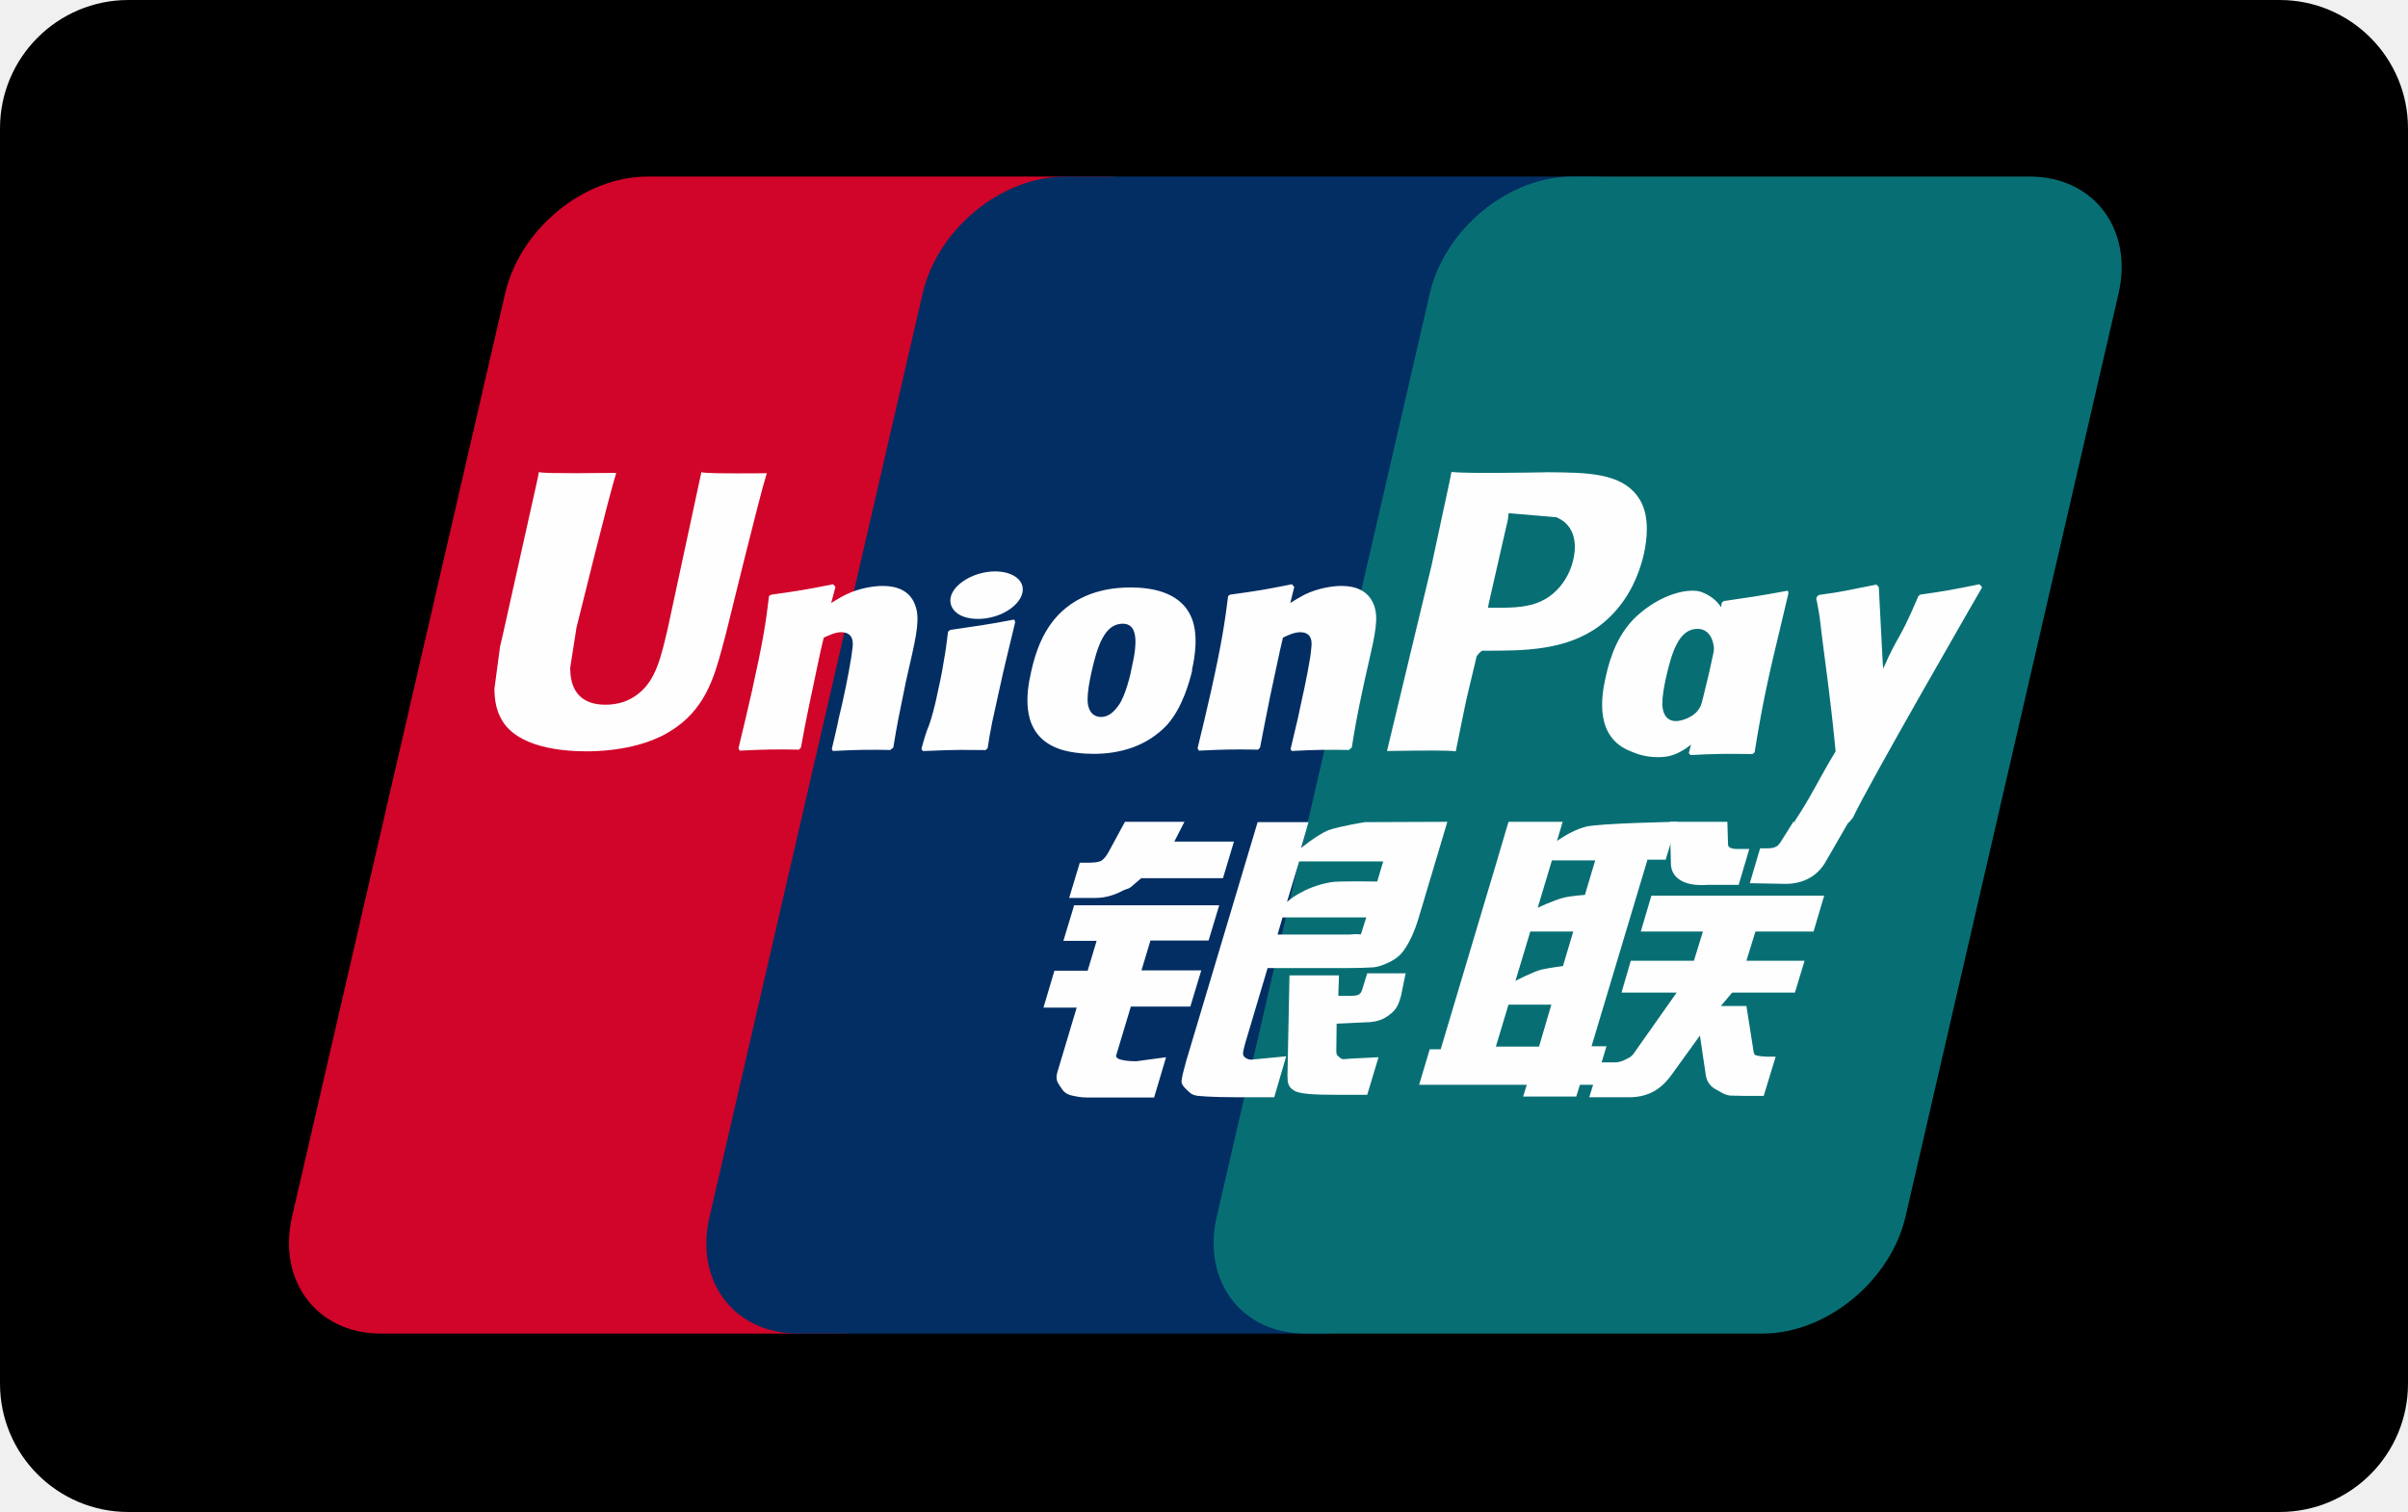
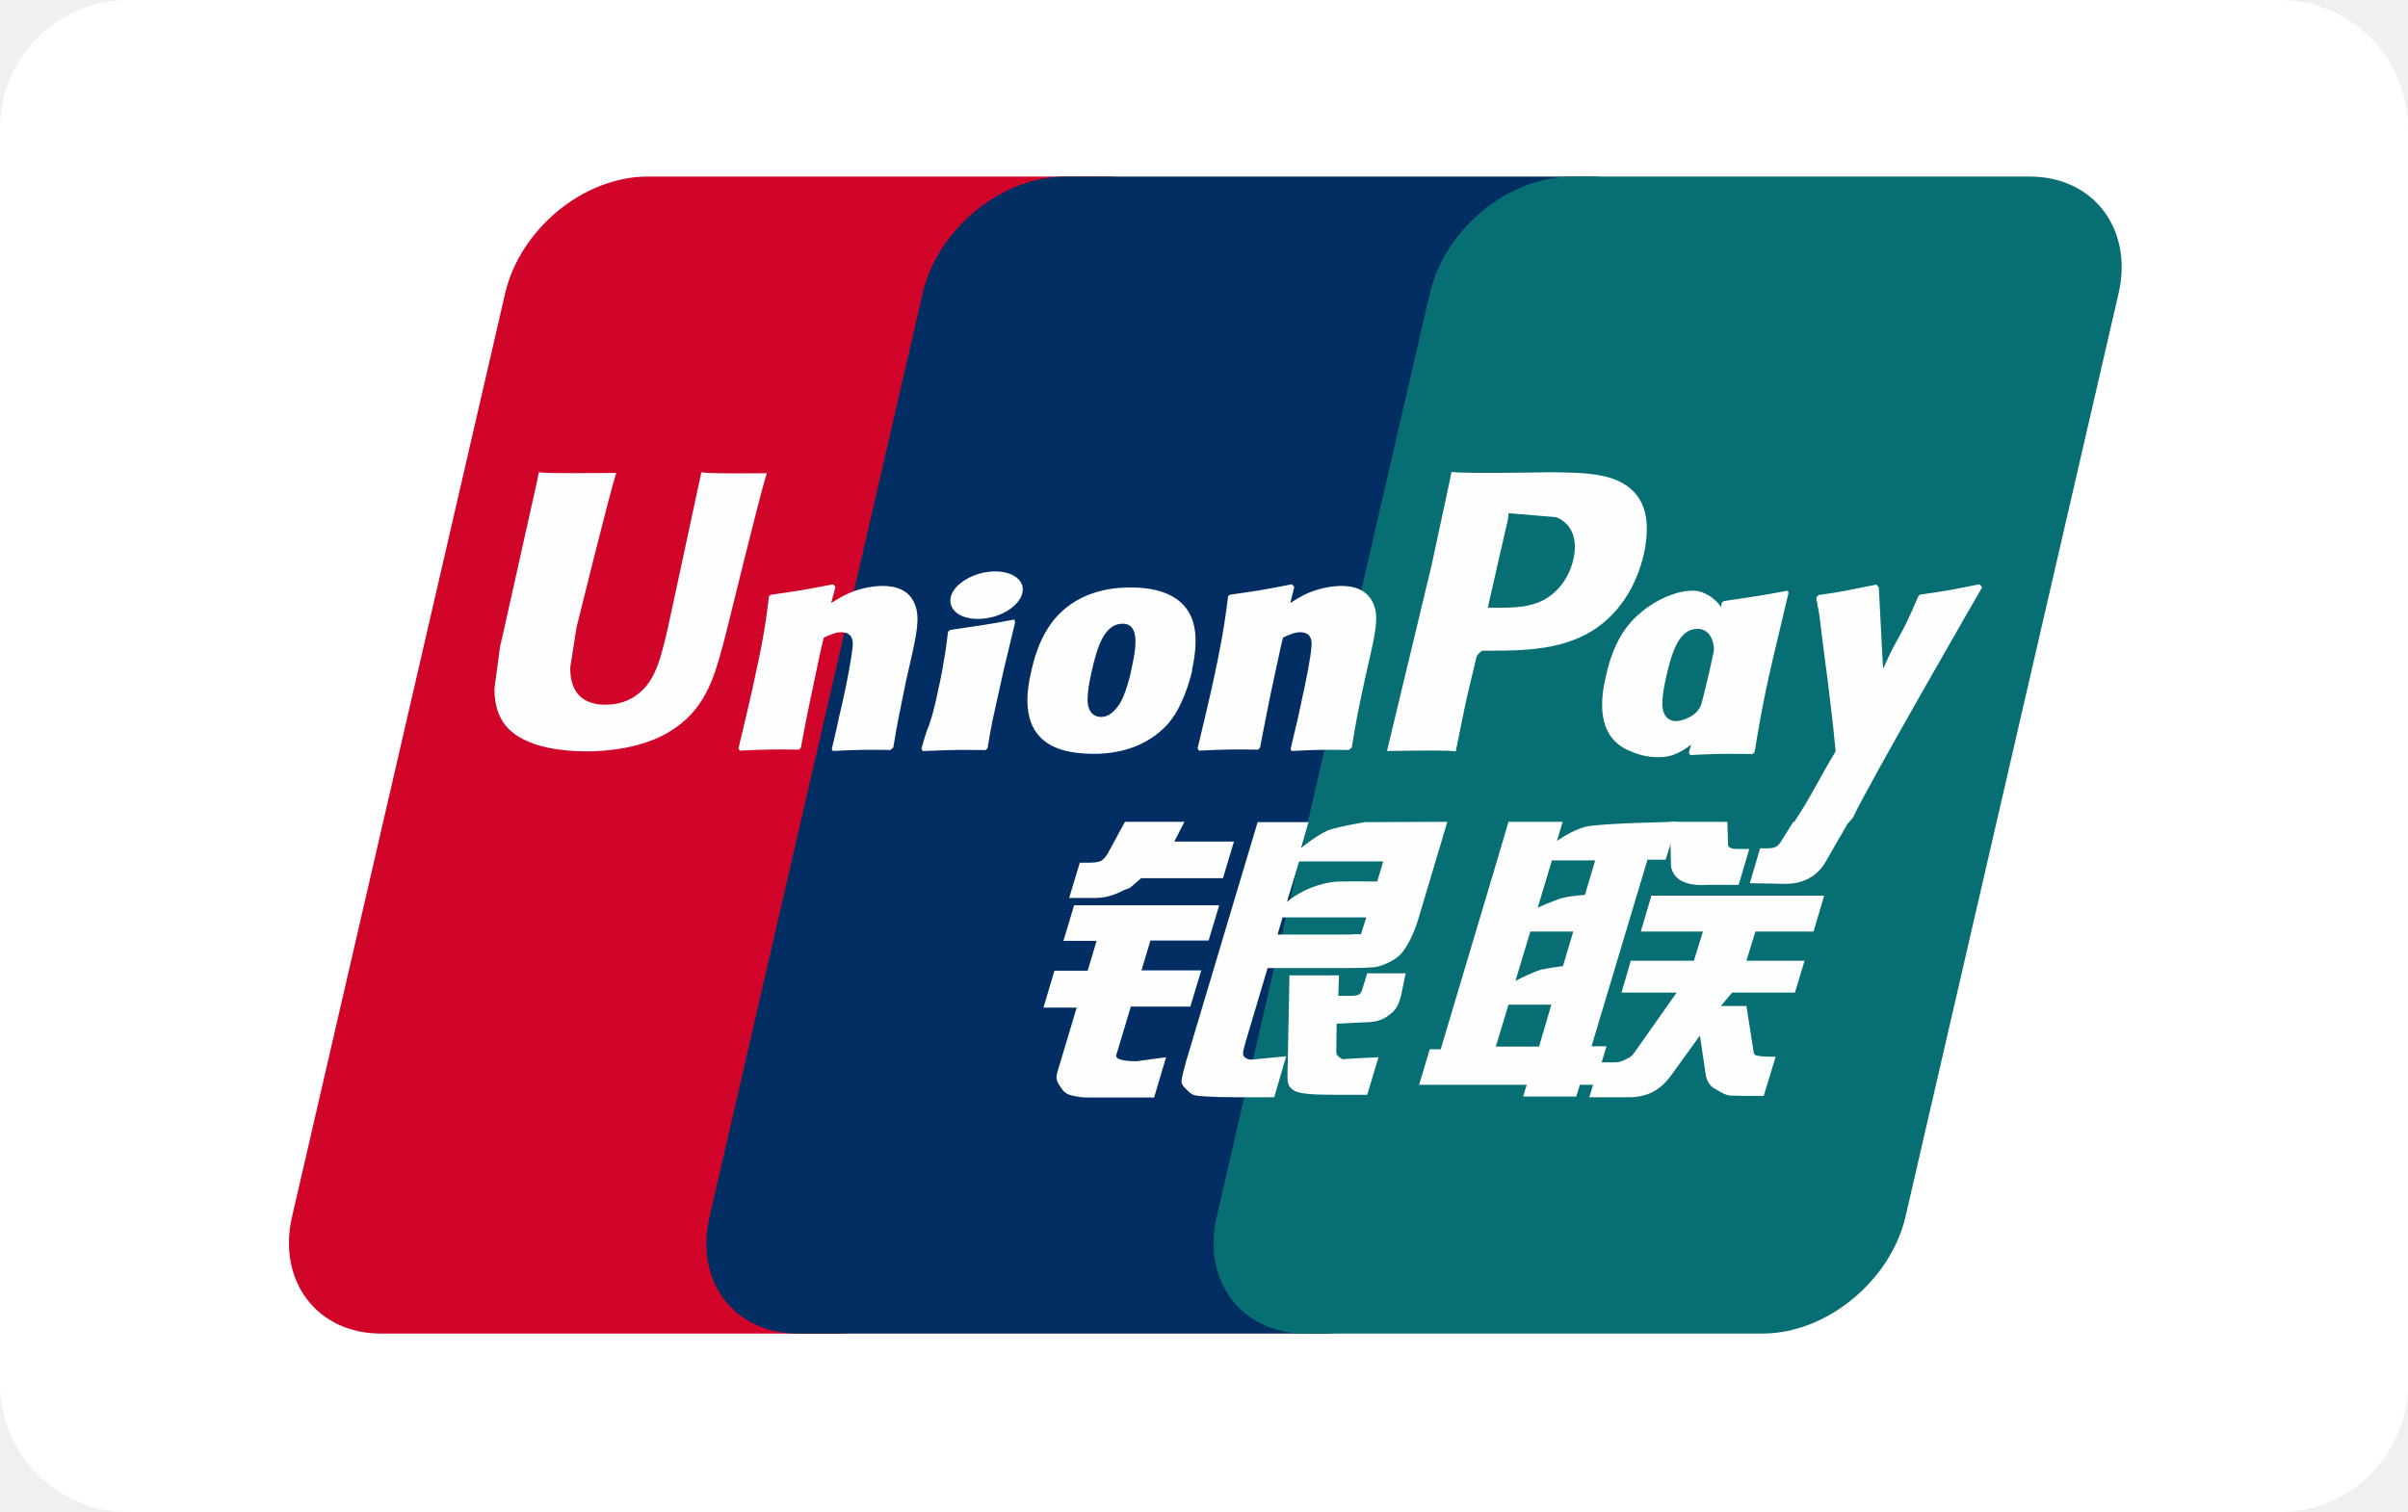
<svg xmlns="http://www.w3.org/2000/svg" width="750" height="471">
  <g fill="none" fill-rule="evenodd">
-     <rect width="750" height="471" fill="#000" rx="40" />
+     <rect width="750" height="471" fill="#FFF" rx="40" />
    <path fill="#D10429" d="M201.81,55 L344.203,55 C364.072,55 376.49,71.406 371.833,91.47 L305.5,378.948 C300.844,399.012 280.871,415.418 261.002,415.418 L118.609,415.418 C98.74,415.418 86.322,399.012 90.978,378.948 L157.312,91.47 C161.968,71.302 181.837,55 201.706,55 L201.81,55 Z" />
    <path fill="#022E64" d="M331.75,55 L495.565,55 C515.434,55 506.431,71.406 501.774,91.47 L435.441,378.948 C430.784,399.012 432.233,415.418 412.364,415.418 L248.549,415.418 C228.577,415.418 216.262,399.012 221.022,378.948 L287.356,91.47 C292.012,71.302 311.881,55 331.854,55 L331.75,55 Z" />
    <path fill="#076F74" d="M489.815,55 L632.209,55 C652.078,55 664.496,71.406 659.839,91.47 L593.506,378.948 C588.849,399.012 568.877,415.418 549.008,415.418 L406.614,415.418 C386.642,415.418 374.327,399.012 378.984,378.948 L445.317,91.47 C449.974,71.302 469.843,55 489.711,55 L489.815,55 Z" />
    <path fill="#FEFEFE" d="M465.905,326.015 L479.358,326.015 L483.187,312.952 L469.837,312.952 L465.905,326.015 L465.905,326.015 Z M476.667,290.067 L476.667,290.067 L472.01,305.533 C472.01,305.533 477.081,302.92 479.875,302.084 C482.669,301.457 486.808,300.935 486.808,300.935 L490.016,290.171 L476.564,290.171 L476.667,290.067 Z M483.394,267.913 L483.394,267.913 L478.944,282.752 C478.944,282.752 483.911,280.453 486.705,279.721 C489.499,278.99 493.638,278.781 493.638,278.781 L496.846,268.017 L483.497,268.017 L483.394,267.913 Z M513.093,267.913 L513.093,267.913 L495.708,325.91 L500.365,325.91 L496.743,337.927 L492.086,337.927 L490.948,341.585 L474.39,341.585 L475.529,337.927 L442,337.927 L445.311,326.851 L448.726,326.851 L466.319,267.913 L469.837,256 L486.705,256 L484.946,261.956 C484.946,261.956 489.396,258.717 493.742,257.567 C497.985,256.418 522.407,256 522.407,256 L518.785,267.808 L512.99,267.808 L513.093,267.913 Z" />
    <path fill="#FEFEFE" d="M520 256L538.006 256 538.213 262.792C538.11 263.942 539.041 264.464 541.214 264.464L544.836 264.464 541.525 275.646 531.797 275.646C523.415 276.273 520.207 272.615 520.414 268.54L520.103 256.104 520 256zM522.216 309.2L505.038 309.2 507.935 299.273 527.597 299.273 530.391 290.181 511.04 290.181 514.351 279 568.163 279 564.852 290.181 546.742 290.181 543.948 299.273 562.057 299.273 559.056 309.2 539.498 309.2 535.98 313.38 543.948 313.38 545.914 325.92C546.121 327.174 546.121 328.01 546.535 328.533 546.949 328.951 549.329 329.16 550.674 329.16L553.054 329.16 549.329 341.386 543.223 341.386C542.292 341.386 540.843 341.282 538.877 341.282 537.014 341.073 535.773 340.028 534.531 339.401 533.392 338.878 531.737 337.52 531.323 335.116L529.46 322.576 520.56 334.907C517.766 338.774 513.938 341.804 507.418 341.804L495 341.804 498.311 330.936 503.072 330.936C504.417 330.936 505.659 330.414 506.59 329.891 507.522 329.473 508.349 329.055 509.177 327.697L522.216 309.2 522.216 309.2zM334.314 282L379.743 282 376.431 292.972 358.322 292.972 355.528 302.273 374.155 302.273 370.74 313.559 352.216 313.559 347.663 328.711C347.146 330.383 352.113 330.592 353.872 330.592L363.186 329.338 359.46 341.878 338.556 341.878C336.901 341.878 335.659 341.669 333.796 341.251 332.037 340.833 331.209 339.997 330.485 338.848 329.76 337.594 328.518 336.653 329.346 333.936L335.348 313.872 325 313.872 328.415 302.377 338.763 302.377 341.557 293.077 331.209 293.077 334.521 282.104 334.314 282zM365.701 262.165L384.328 262.165 380.913 273.556 355.456 273.556 352.662 275.959C351.42 277.109 351.11 276.691 349.557 277.527 348.109 278.258 345.108 279.721 341.175 279.721L333 279.721 336.311 268.749 338.795 268.749C340.865 268.749 342.314 268.54 343.038 268.122 343.866 267.599 344.797 266.45 345.729 264.569L350.385 256 368.909 256 365.701 262.27 365.701 262.165zM400.809 280.975C400.809 280.975 405.879 276.273 414.572 274.81 416.538 274.392 428.956 274.601 428.956 274.601L430.819 268.331 404.638 268.331 400.809 281.08 400.809 280.975zM425.438 285.782L425.438 285.782 399.463 285.782 397.911 291.112 420.471 291.112C423.161 290.798 423.679 291.216 423.886 291.007L425.541 285.782 425.438 285.782zM391.702 256.104L391.702 256.104 407.535 256.104 405.259 264.151C405.259 264.151 410.226 260.075 413.744 258.612 417.263 257.358 425.127 256.104 425.127 256.104L450.791 256 441.995 285.469C440.546 290.485 438.787 293.724 437.752 295.292 436.821 296.755 435.683 298.113 433.406 299.367 431.233 300.517 429.267 301.248 427.404 301.353 425.748 301.457 423.058 301.562 419.539 301.562L394.807 301.562 387.873 324.865C387.252 327.164 386.942 328.313 387.356 328.94 387.666 329.463 388.598 330.09 389.736 330.09L400.602 329.045 396.876 341.794 384.665 341.794C380.733 341.794 377.939 341.689 375.973 341.585 374.11 341.376 372.144 341.585 370.798 340.54 369.66 339.495 367.901 338.136 368.004 336.778 368.108 335.524 368.625 333.434 369.453 330.508L391.702 256.104 391.702 256.104z" />
    <path fill="#FEFEFE" d="M437.84 303L436.391 310.106C435.771 312.3 435.253 313.972 433.597 315.435 431.838 316.898 429.872 318.466 425.112 318.466L416.316 318.884 416.212 326.826C416.109 329.02 416.73 328.811 417.04 329.229 417.454 329.647 417.764 329.752 418.178 329.961L420.972 329.752 429.355 329.334 425.836 341.038 416.212 341.038C409.486 341.038 404.415 340.829 402.863 339.575 401.207 338.53 401 337.276 401 334.977L401.621 303.836 417.04 303.836 416.833 310.21 420.558 310.21C421.8 310.21 422.732 310.106 423.249 309.792 423.766 309.479 424.077 308.956 424.284 308.225L425.836 303.209 437.944 303.209 437.84 303zM218.47 147C217.953 149.508 208.019 195.592 208.019 195.592 205.845 204.893 204.293 211.581 199.119 215.865 196.118 218.373 192.599 219.522 188.564 219.522 182.044 219.522 178.319 216.283 177.698 210.118L177.594 208.028C177.594 208.028 179.56 195.592 179.56 195.488 179.56 195.488 189.909 153.479 191.772 147.94 191.875 147.627 191.875 147.418 191.875 147.313 171.696 147.522 168.074 147.313 167.867 147 167.763 147.418 167.246 150.03 167.246 150.03L156.691 197.369 155.759 201.34 154 214.507C154 218.373 154.724 221.612 156.277 224.225 161.14 232.794 174.904 234.048 182.665 234.048 192.703 234.048 202.12 231.853 208.432 227.987 219.505 221.403 222.403 211.058 224.886 201.967L226.128 197.264C226.128 197.264 236.787 153.688 238.65 148.045 238.753 147.731 238.753 147.522 238.857 147.418 224.162 147.522 219.919 147.418 218.47 147.104L218.47 147zM277.499 233.623C270.359 233.518 267.772 233.518 259.389 233.936L259.079 233.309C259.803 230.07 260.631 226.935 261.252 223.695L262.287 219.306C263.839 212.514 265.288 204.467 265.495 202.064 265.702 200.601 266.116 196.943 261.976 196.943 260.217 196.943 258.458 197.779 256.595 198.615 255.56 202.273 253.594 212.514 252.559 217.112 250.49 226.935 250.386 228.084 249.455 232.891L248.834 233.518C241.487 233.414 238.9 233.414 230.414 233.832L230 233.1C231.449 227.248 232.794 221.396 234.139 215.544 237.658 199.765 238.589 193.704 239.521 185.657L240.245 185.239C248.524 184.09 250.49 183.776 259.493 182L260.217 182.836 258.872 187.852C260.424 186.911 261.873 185.971 263.425 185.239 267.668 183.149 272.325 182.522 274.912 182.522 278.844 182.522 283.191 183.672 284.95 188.27 286.606 192.345 285.571 197.361 283.294 207.289L282.156 212.305C279.879 223.382 279.465 225.367 278.223 232.891L277.396 233.518 277.499 233.623zM306.558 233.65C302.212 233.65 299.418 233.546 296.727 233.65 294.037 233.65 291.45 233.859 287.414 233.964L287.207 233.65 287 233.232C288.138 229.052 288.656 227.589 289.277 226.126 289.794 224.663 290.311 223.2 291.346 218.916 292.588 213.377 293.416 209.511 293.933 206.062 294.554 202.823 294.865 200.001 295.279 196.762L295.589 196.553 295.9 196.239C300.246 195.612 302.937 195.194 305.731 194.776 308.525 194.358 311.422 193.836 315.872 193L316.079 193.418 316.182 193.836C315.355 197.284 314.527 200.733 313.699 204.181 312.871 207.63 312.043 211.078 311.319 214.527 309.766 221.842 309.042 224.559 308.732 226.544 308.318 228.425 308.214 229.366 307.593 233.128L307.179 233.441 306.765 233.755 306.558 233.65zM352.499 207.975C352.189 209.856 350.533 216.858 348.36 219.784 346.808 221.978 345.048 223.337 342.979 223.337 342.358 223.337 338.839 223.337 338.736 218.007 338.736 215.395 339.253 212.678 339.874 209.752 341.737 201.287 344.014 194.286 349.705 194.286 354.155 194.286 354.466 199.511 352.499 207.975L352.499 207.975zM371.23 208.811L371.23 208.811C373.713 197.734 371.747 192.509 369.367 189.374 365.642 184.567 359.019 183 352.189 183 348.05 183 338.322 183.418 330.664 190.524 325.18 195.644 322.593 202.646 321.144 209.334 319.591 216.126 317.832 228.353 329.009 232.951 332.423 234.414 337.391 234.832 340.599 234.832 348.774 234.832 357.156 232.533 363.469 225.845 368.332 220.411 370.505 212.26 371.333 208.811L371.23 208.811zM545.662 234.891C536.969 234.787 534.486 234.787 526.517 235.205L526 234.578C528.173 226.322 530.346 217.962 532.313 209.602 534.796 198.734 535.417 194.136 536.245 187.762L536.866 187.239C545.455 185.985 547.835 185.672 556.838 184L557.045 184.731C555.389 191.628 553.837 198.421 552.181 205.213 548.87 219.53 547.732 226.845 546.49 234.369L545.662 234.996 545.662 234.891z" />
    <path fill="#FEFEFE" d="M533.16 209.374C532.746 211.15 531.09 218.256 528.917 221.182 527.468 223.272 523.95 224.631 521.984 224.631 521.363 224.631 517.948 224.631 517.741 219.406 517.741 216.793 518.258 214.076 518.879 211.15 520.742 202.895 523.018 195.893 528.71 195.893 533.16 195.893 535.126 201.014 533.16 209.478L533.16 209.374zM550.235 210.21L550.235 210.21C552.718 199.133 542.577 209.269 541.025 205.612 538.541 199.864 540.093 188.369 530.159 184.503 526.33 182.935 517.327 184.921 509.669 192.027 504.288 197.043 501.597 204.044 500.149 210.732 498.596 217.42 496.837 229.751 507.91 234.036 511.428 235.603 514.636 236.021 517.844 235.812 529.021 235.185 537.506 218.152 543.819 211.464 548.682 206.134 549.51 213.449 550.235 210.21L550.235 210.21zM420.292 233.623C413.152 233.518 410.668 233.518 402.286 233.936L401.975 233.309C402.7 230.07 403.528 226.935 404.252 223.695L405.183 219.306C406.736 212.514 408.288 204.467 408.391 202.064 408.598 200.601 409.012 196.943 404.976 196.943 403.217 196.943 401.355 197.779 399.595 198.615 398.664 202.273 396.594 212.514 395.559 217.112 393.593 226.935 393.386 228.084 392.455 232.891L391.834 233.518C384.487 233.414 381.9 233.414 373.414 233.832L373 233.1C374.449 227.248 375.794 221.396 377.139 215.544 380.658 199.765 381.486 193.704 382.521 185.657L383.141 185.239C391.42 184.09 393.49 183.776 402.389 182L403.114 182.836 401.872 187.852C403.321 186.911 404.873 185.971 406.322 185.239 410.565 183.149 415.221 182.522 417.808 182.522 421.741 182.522 425.984 183.672 427.846 188.27 429.502 192.345 428.364 197.361 426.087 207.289L424.949 212.305C422.569 223.382 422.258 225.367 421.016 232.891L420.189 233.518 420.292 233.623zM482.293 147.104L476.291 147.209C460.768 147.418 454.559 147.313 452.076 147 451.869 148.149 451.455 150.135 451.455 150.135 451.455 150.135 445.867 176.051 445.867 176.155 445.867 176.155 432.621 231.331 432 233.943 445.556 233.734 451.041 233.734 453.421 234.048 453.939 231.435 457.043 216.074 457.147 216.074 457.147 216.074 459.837 204.788 459.941 204.37 459.941 204.37 460.768 203.221 461.596 202.698L462.838 202.698C474.532 202.698 487.674 202.698 498.023 195.07 505.06 189.845 509.82 182.007 511.993 172.602 512.51 170.303 512.924 167.586 512.924 164.765 512.924 161.107 512.2 157.554 510.13 154.733 504.853 147.313 494.401 147.209 482.293 147.104L482.293 147.104zM490.054 174.17L490.054 174.17C488.813 179.917 485.087 184.829 480.327 187.128 476.395 189.113 471.634 189.322 466.667 189.322L463.459 189.322 463.666 188.068C463.666 188.068 469.565 162.152 469.565 162.257L469.772 160.898 469.875 159.853 472.255 160.062C472.255 160.062 484.466 161.107 484.673 161.107 489.433 162.988 491.503 167.795 490.054 174.17L490.054 174.17zM617.261 182.836L616.537 182C607.741 183.776 606.085 184.09 598.013 185.239L597.392 185.866C597.392 185.971 597.289 186.075 597.289 186.284L597.289 186.18C591.287 200.287 591.39 197.257 586.527 208.334 586.527 207.811 586.527 207.498 586.423 206.975L585.181 182.94 584.457 182.104C575.143 183.881 574.937 184.194 566.451 185.344L565.83 185.971C565.726 186.284 565.726 186.598 565.726 186.911L565.83 187.016C566.865 192.554 566.658 191.3 567.693 199.974 568.21 204.258 568.831 208.543 569.348 212.723 570.176 219.829 570.694 223.277 571.729 234.041 565.933 243.655 564.588 247.312 559 255.776L559.31 256.612C567.693 256.299 569.555 256.299 575.764 256.299L577.11 254.731C581.766 244.595 617.365 182.94 617.365 182.94L617.261 182.836zM314.544 189.758C319.304 186.414 319.925 181.816 315.889 179.413 311.853 177.009 304.713 177.741 299.952 181.085 295.192 184.324 294.675 188.922 298.711 191.43 302.643 193.729 309.783 193.102 314.544 189.758L314.544 189.758z" />
    <path fill="#FEFEFE" d="M575.735,256.104 L568.801,268.122 C566.628,272.197 562.489,275.332 556.073,275.332 L545,275.123 L548.208,264.255 L550.381,264.255 C551.519,264.255 552.347,264.151 552.968,263.837 C553.589,263.628 553.9,263.21 554.417,262.583 L558.556,256 L575.838,256 L575.735,256.104 Z" />
  </g>
</svg>
